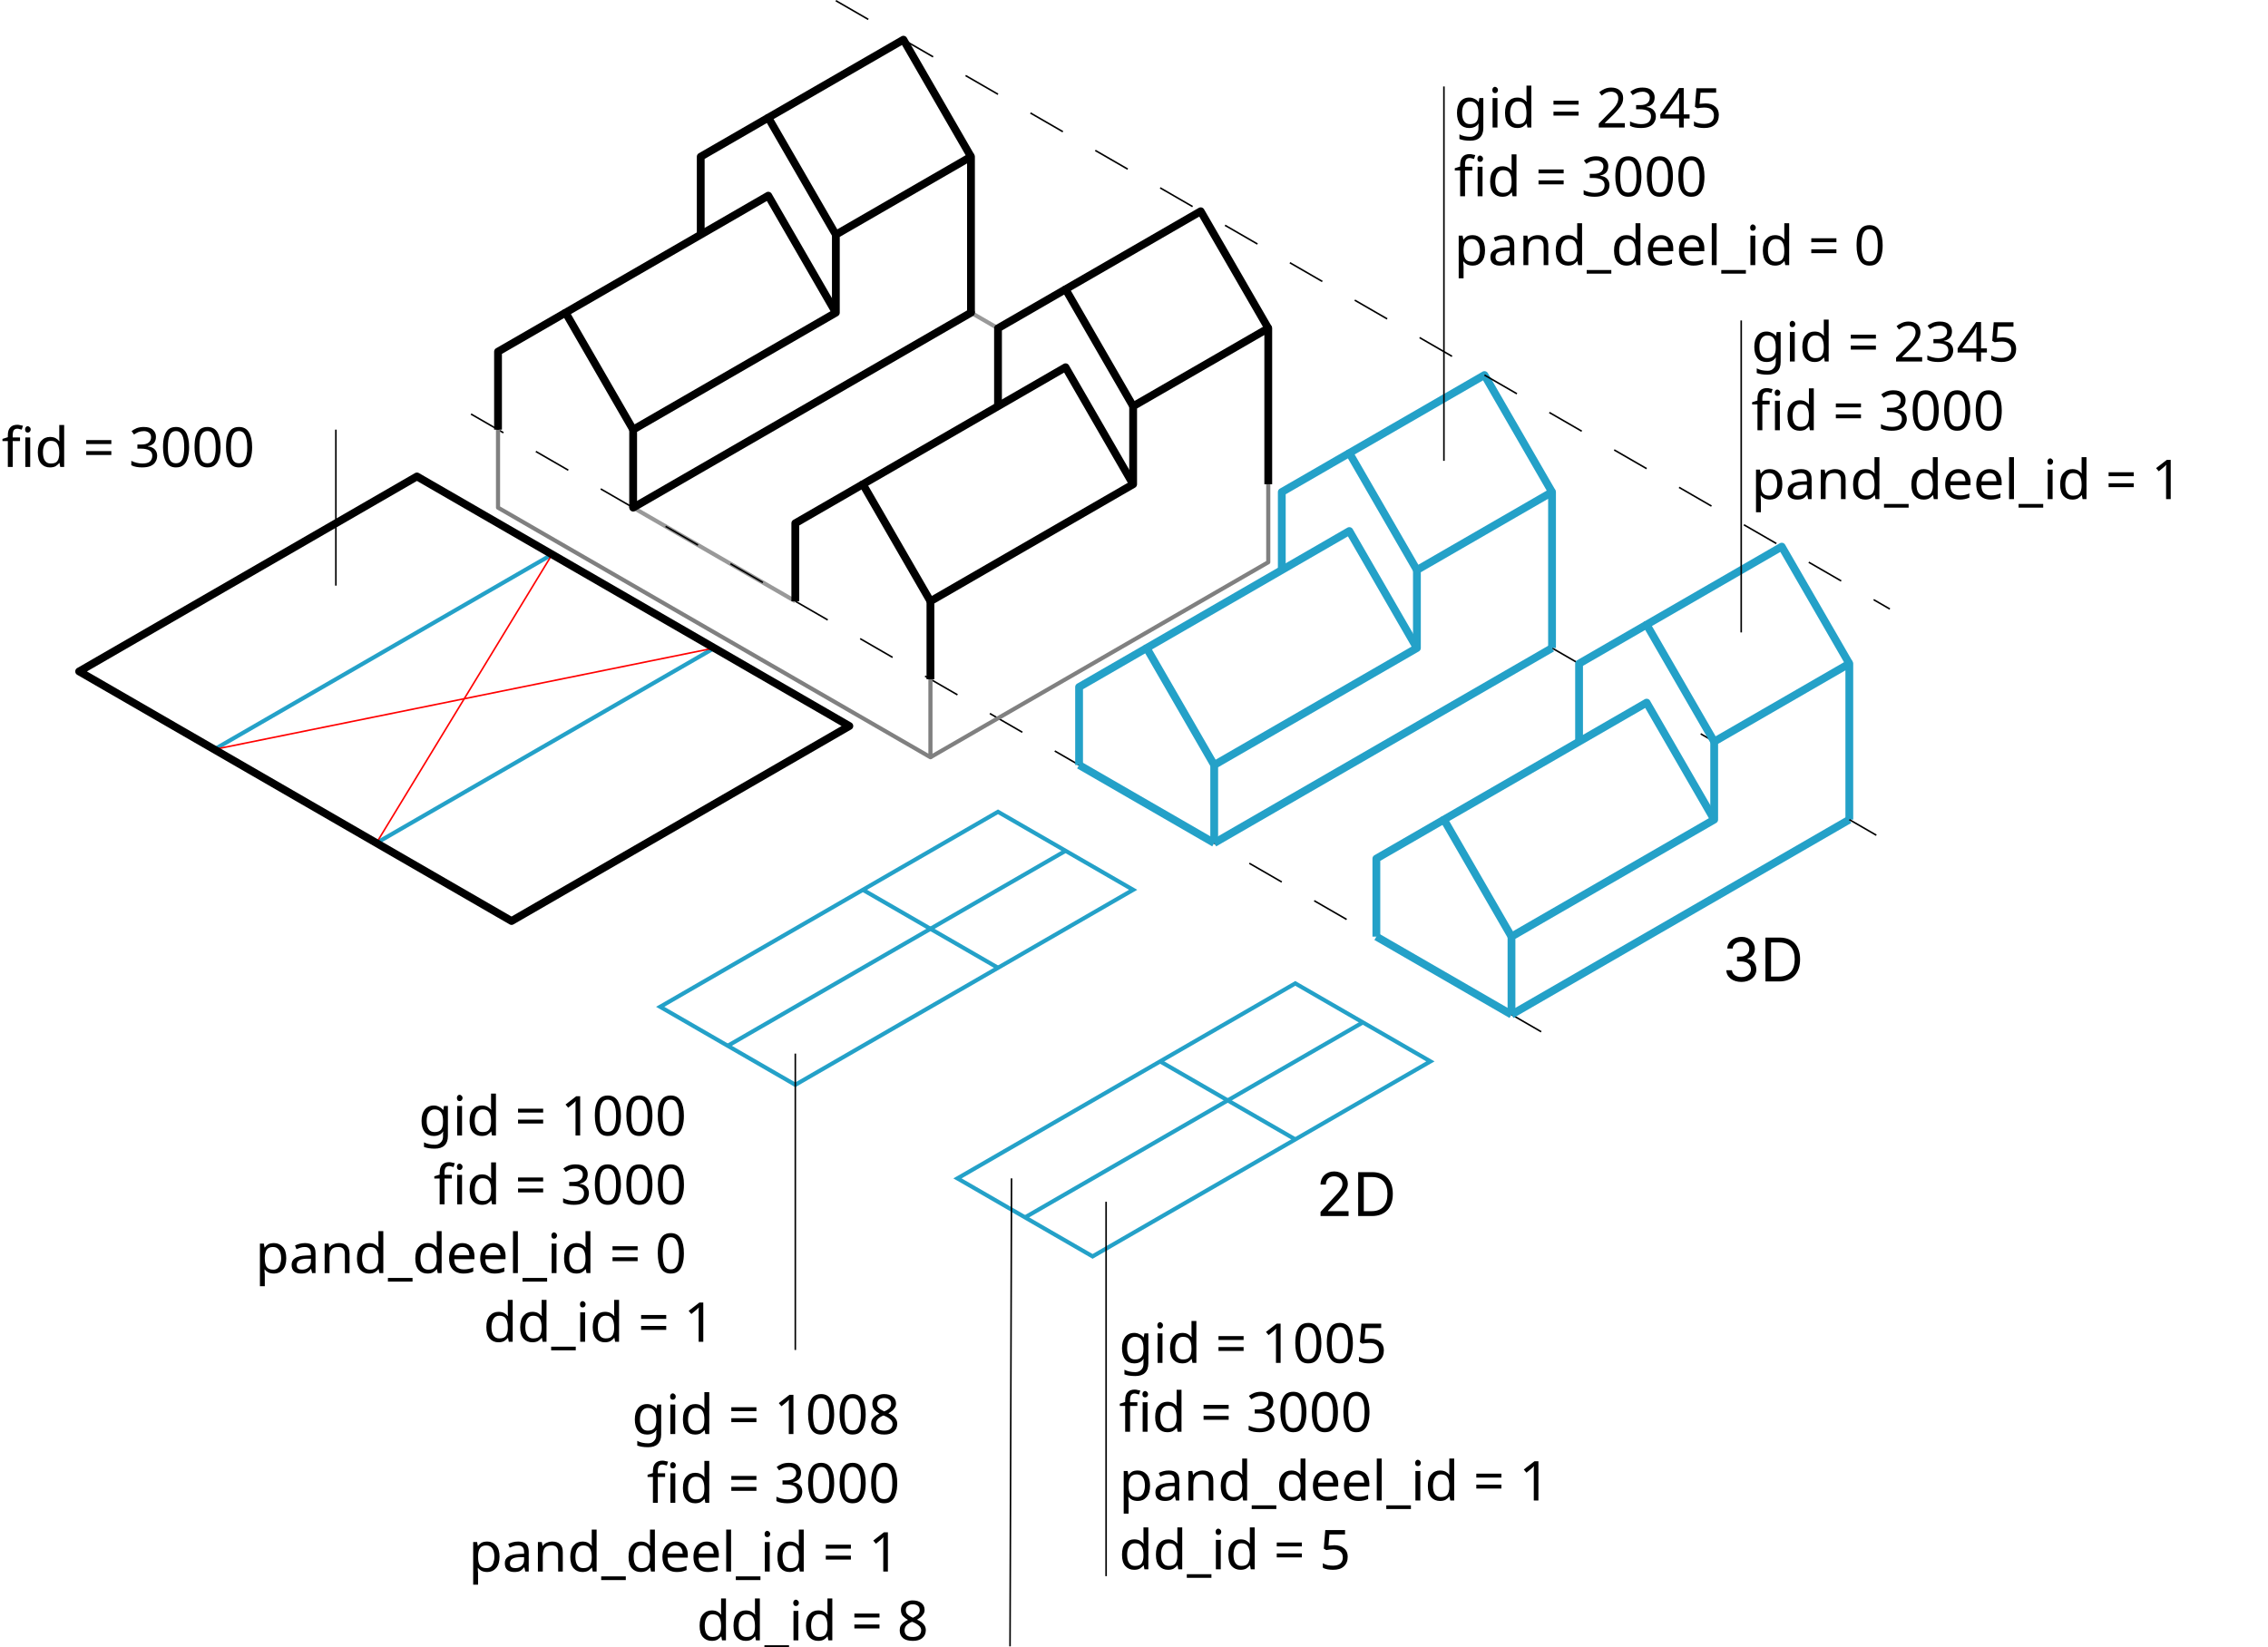
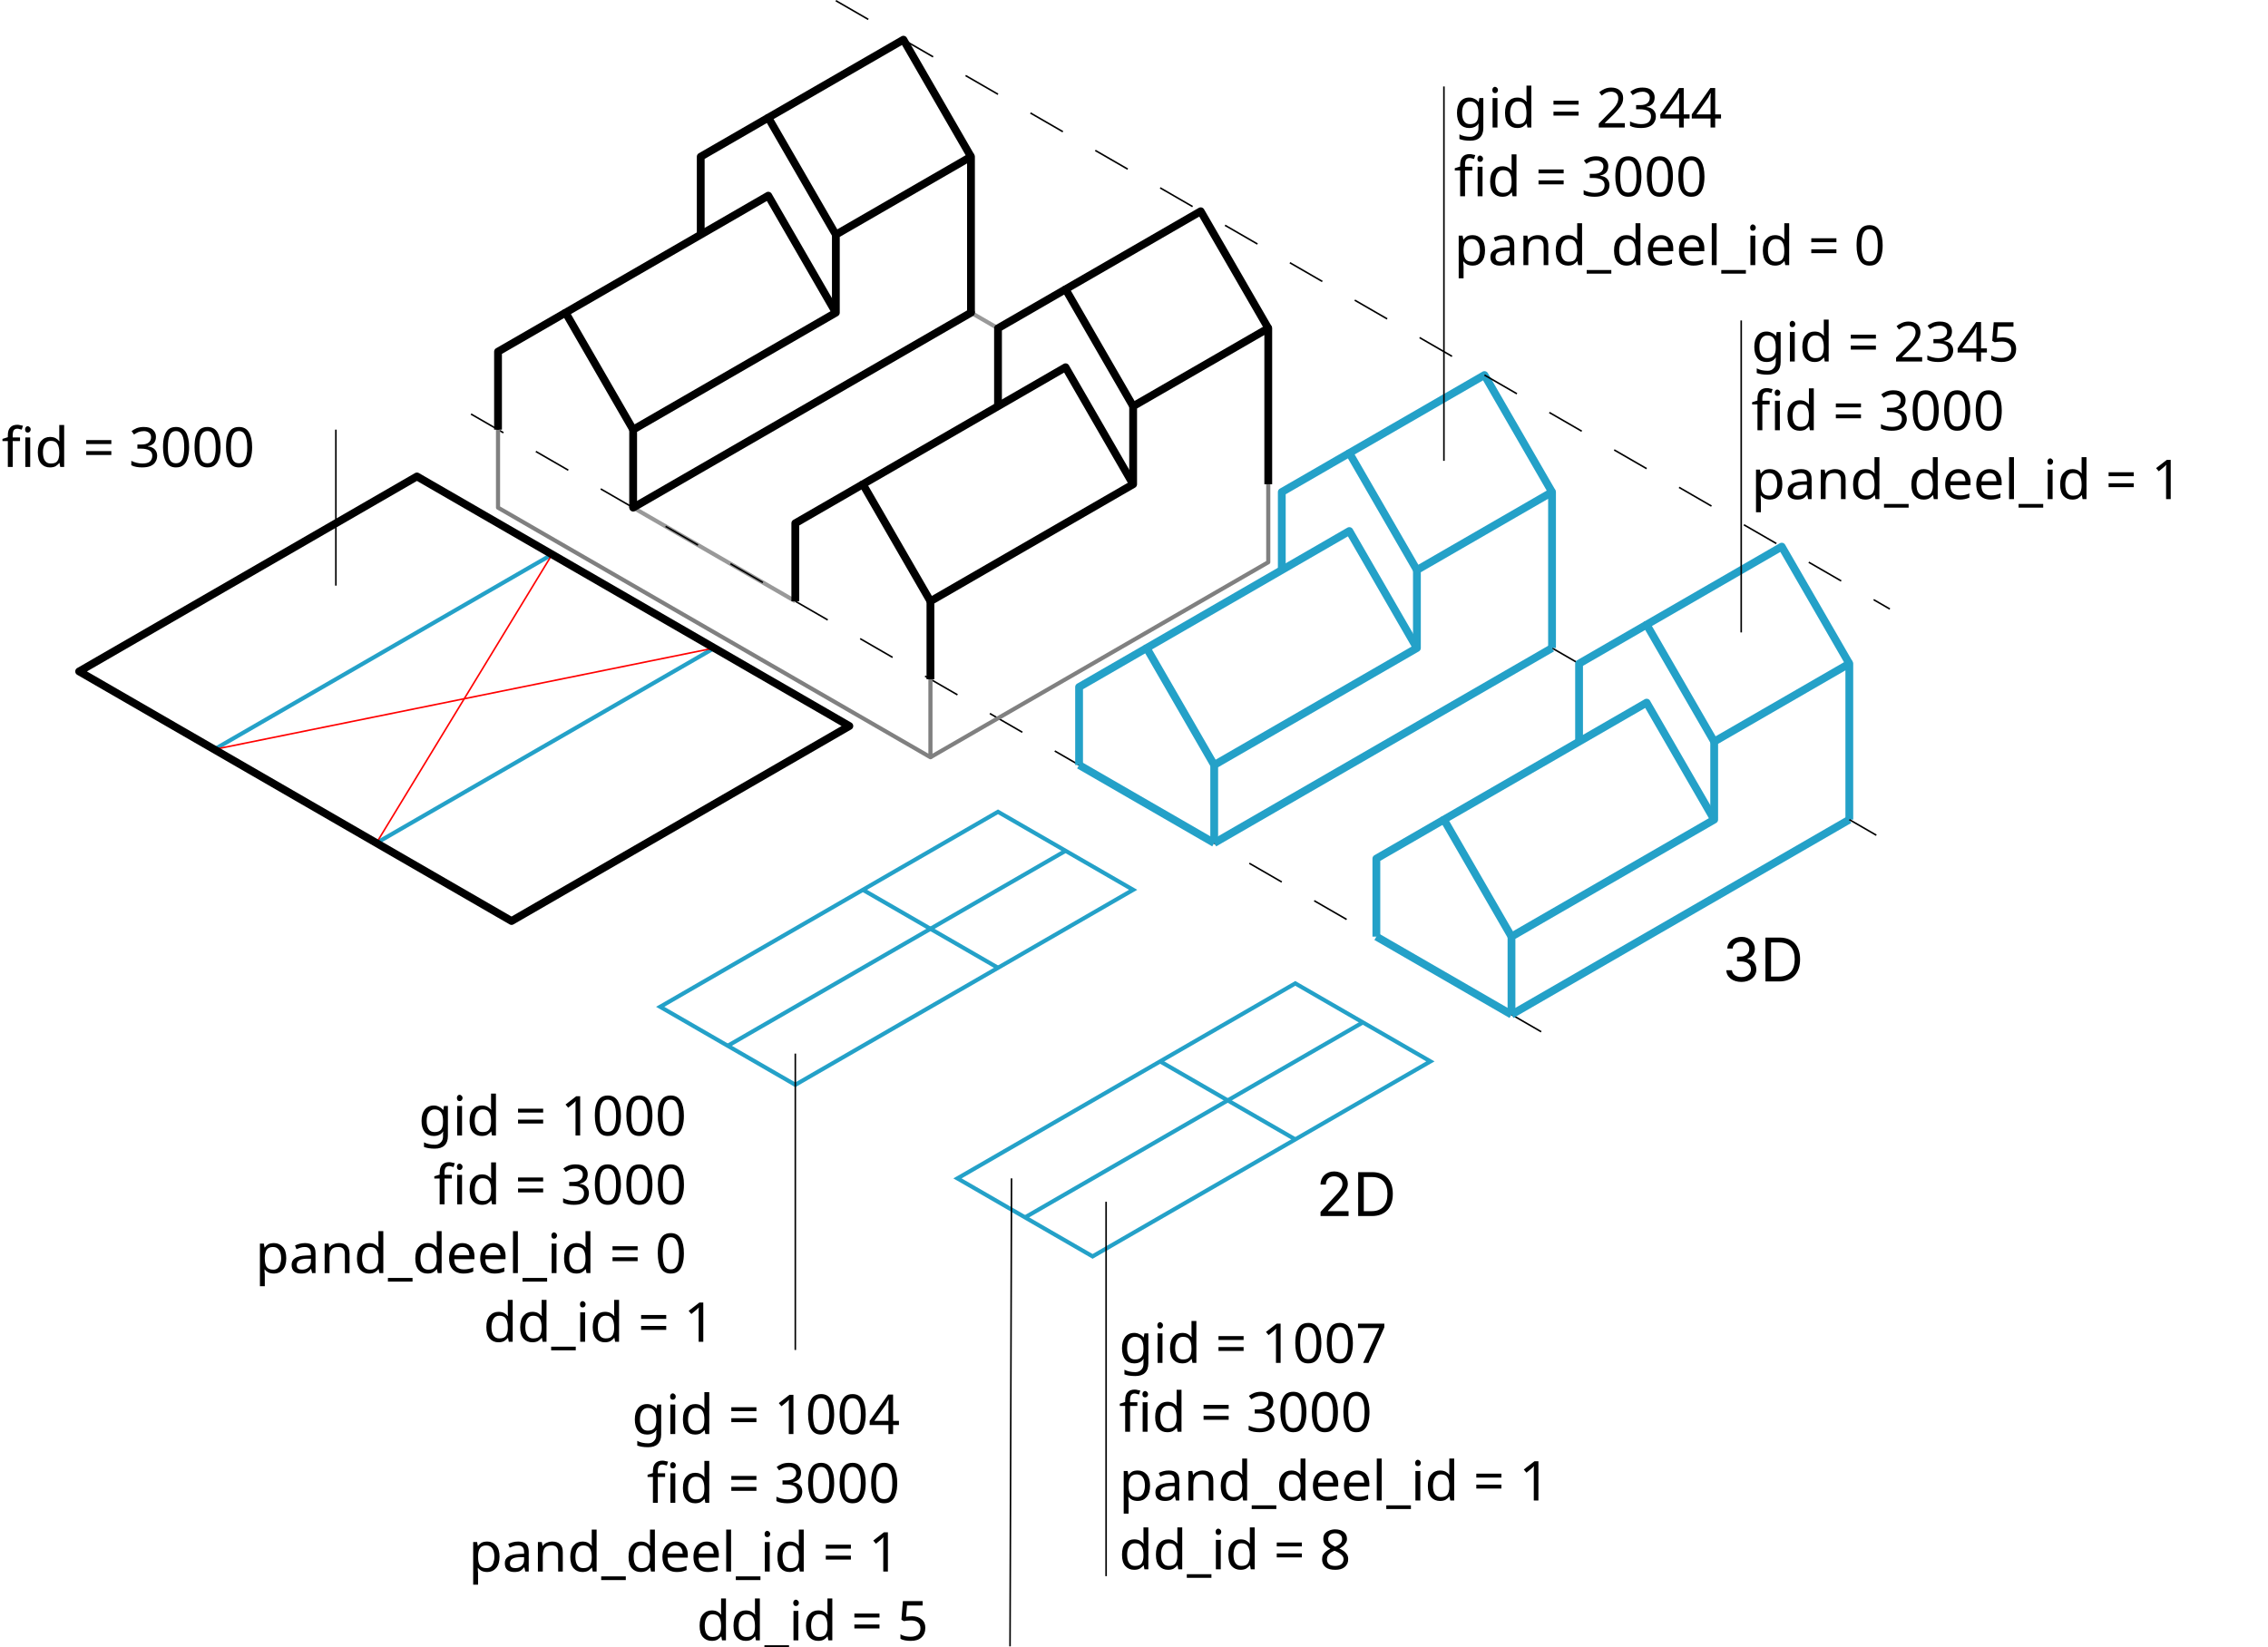
<svg xmlns="http://www.w3.org/2000/svg" xmlns:ns1="http://www.openswatchbook.org/uri/2009/osb" xmlns:xlink="http://www.w3.org/1999/xlink" width="145.354mm" height="105.543mm" viewBox="0 0 145.354 105.543" version="1.1" id="svg8">
  <defs id="defs2">
    <linearGradient id="linearGradient1136" ns1:paint="solid">
      <stop style="stop-color:#000000;stop-opacity:1;" offset="0" id="stop1134" />
    </linearGradient>
    <linearGradient id="linearGradient1130" ns1:paint="solid">
      <stop style="stop-color:#999999;stop-opacity:1;" offset="0" id="stop1128" />
    </linearGradient>
    <linearGradient id="linearGradient1124" ns1:paint="solid" gradientTransform="translate(-20.38544,44.68312)">
      <stop style="stop-color:#ff0000;stop-opacity:1;" offset="0" id="stop1122" />
    </linearGradient>
    <linearGradient id="linearGradient1118" ns1:paint="solid">
      <stop style="stop-color:#2d5fc1;stop-opacity:1;" offset="0" id="stop1116" />
    </linearGradient>
    <linearGradient id="linearGradient1112" ns1:paint="solid">
      <stop style="stop-color:#b4dde6;stop-opacity:1;" offset="0" id="stop1110" />
    </linearGradient>
    <linearGradient id="linearGradient1106" ns1:paint="solid" gradientTransform="matrix(0.2645833,0,0,0.2645833,-3.908444,225.4188)">
      <stop style="stop-color:#24a1c8;stop-opacity:1;" offset="0" id="stop1104" />
    </linearGradient>
    <marker style="overflow:visible" id="marker1582" refX="0" refY="0" orient="auto">
      <path transform="scale(-0.6)" d="M 8.719,4.034 -2.207,0.016 8.719,-4.002 c -1.745,2.372 -1.735,5.617 -6e-7,8.035 z" style="fill:#000000;fill-opacity:1;fill-rule:evenodd;stroke:#000000;stroke-width:0.625;stroke-linejoin:round;stroke-opacity:1" id="path1580" />
    </marker>
    <marker style="overflow:visible" id="marker1572" refX="0" refY="0" orient="auto">
      <path transform="scale(-0.6)" d="M 8.719,4.034 -2.207,0.016 8.719,-4.002 c -1.745,2.372 -1.735,5.617 -6e-7,8.035 z" style="fill:#000000;fill-opacity:1;fill-rule:evenodd;stroke:#000000;stroke-width:0.625;stroke-linejoin:round;stroke-opacity:1" id="path1570" />
    </marker>
    <marker style="overflow:visible" id="marker1562" refX="0" refY="0" orient="auto">
      <path transform="scale(-0.6)" d="M 8.719,4.034 -2.207,0.016 8.719,-4.002 c -1.745,2.372 -1.735,5.617 -6e-7,8.035 z" style="fill:#000000;fill-opacity:1;fill-rule:evenodd;stroke:#000000;stroke-width:0.625;stroke-linejoin:round;stroke-opacity:1" id="path1560" />
    </marker>
    <marker style="overflow:visible" id="marker1552" refX="0" refY="0" orient="auto">
      <path transform="scale(-0.6)" d="M 8.719,4.034 -2.207,0.016 8.719,-4.002 c -1.745,2.372 -1.735,5.617 -6e-7,8.035 z" style="fill:#000000;fill-opacity:1;fill-rule:evenodd;stroke:#000000;stroke-width:0.625;stroke-linejoin:round;stroke-opacity:1" id="path1550" />
    </marker>
    <marker style="overflow:visible" id="marker1488" refX="0" refY="0" orient="auto">
      <path transform="scale(-0.6)" d="M 8.719,4.034 -2.207,0.016 8.719,-4.002 c -1.745,2.372 -1.735,5.617 -6e-7,8.035 z" style="fill:#000000;fill-opacity:1;fill-rule:evenodd;stroke:#000000;stroke-width:0.625;stroke-linejoin:round;stroke-opacity:1" id="path1486" />
    </marker>
    <rect x="1.959" y="4.487" width="16.175" height="9.534" id="rect1056" />
    <linearGradient xlink:href="#linearGradient1124" id="linearGradient1126" x1="12.954" y1="57.543" x2="38.971" y2="57.543" gradientUnits="userSpaceOnUse" />
  </defs>
  <g id="layer3" transform="translate(-13.11506,-8.456694)" />
  <g id="layer1" transform="translate(-13.11506,-8.456694)" />
  <g id="layer2" style="display:inline" transform="translate(-13.11506,-8.456694)">
    <g id="g1652" transform="translate(-4.330127,-32.5)" />
  </g>
  <g id="layer4" style="display:inline" transform="translate(-13.11506,-8.456694)" />
  <g id="layer5" transform="translate(-13.11506,-8.456694)">
    <path style="fill:none;stroke:url(#linearGradient1106);stroke-width:0.265px;stroke-linecap:round;stroke-linejoin:round;stroke-opacity:1" d="M 58.89,50 37.239,62.5" id="path3836-4" />
    <path style="fill:none;stroke:url(#linearGradient1130);stroke-width:0.265px;stroke-linecap:butt;stroke-linejoin:miter;stroke-opacity:1" d="m 53.694,41 10.392,6" id="path1017" />
    <path style="fill:none;stroke:url(#linearGradient1130);stroke-width:0.265px;stroke-linecap:butt;stroke-linejoin:miter;stroke-opacity:1" d="M 75.344,28.5 77.076,29.5" id="path1019" />
    <path style="fill:none;stroke:#000000;stroke-width:0.1;stroke-linecap:butt;stroke-linejoin:miter;stroke-miterlimit:4;stroke-dasharray:2.4, 2.4;stroke-dashoffset:0;stroke-opacity:1" d="m 114.315,51 -1.732,-1" id="path1680" />
-     <path style="fill:none;stroke:#000000;stroke-width:0.1;stroke-linecap:butt;stroke-linejoin:miter;stroke-miterlimit:4;stroke-dasharray:none;stroke-dashoffset:0;stroke-opacity:1" d="m 122.976,56 -0.866,-0.5" id="path1682" />
    <path style="fill:none;stroke:#000000;stroke-width:0.1;stroke-linecap:butt;stroke-linejoin:miter;stroke-miterlimit:4;stroke-dasharray:2.4, 2.4;stroke-dashoffset:0;stroke-opacity:1" d="M 43.301,35 112.583,75" id="path1678-4" />
    <path style="fill:none;stroke:url(#linearGradient1106);stroke-width:0.265px;stroke-linecap:round;stroke-linejoin:round;stroke-opacity:1" d="M 48.497,44 26.847,56.5" id="path3836" />
    <g id="g1323-2" transform="translate(12.99038,32.5)" style="stroke-width:0.5;stroke-miterlimit:4;stroke-dasharray:none">
      <path style="fill:none;stroke:url(#linearGradient1106);stroke-width:0.5;stroke-linecap:butt;stroke-linejoin:round;stroke-miterlimit:4;stroke-dasharray:none;stroke-opacity:1" d="M 99.593,17.5 V 7.5 l -8.66,5 v 5 L 77.942,25 V 30" id="path1038-0-3" />
      <path style="fill:none;stroke:url(#linearGradient1106);stroke-width:0.5;stroke-linecap:butt;stroke-linejoin:round;stroke-miterlimit:4;stroke-dasharray:none;stroke-opacity:1" d="M 99.593,7.5 95.263,2e-6 86.603,5 l 4.33,7.5" id="path1040-3-0" />
      <path style="fill:none;stroke:url(#linearGradient1106);stroke-width:0.5;stroke-linecap:butt;stroke-linejoin:round;stroke-miterlimit:4;stroke-dasharray:none;stroke-opacity:1" d="M 77.942,25 73.612,17.5 86.603,10 l 4.33,7.5" id="path1042-8-1" />
      <path style="fill:none;stroke:url(#linearGradient1106);stroke-width:0.5;stroke-linecap:butt;stroke-linejoin:round;stroke-miterlimit:4;stroke-dasharray:none;stroke-opacity:1" d="m 73.612,17.5 -4.33,2.5 v 5" id="path1044-0-6" />
      <path style="fill:none;stroke:url(#linearGradient1106);stroke-width:0.5;stroke-linecap:butt;stroke-linejoin:round;stroke-miterlimit:4;stroke-dasharray:none;stroke-opacity:1" d="m 86.603,5 -4.33,2.5 v 5" id="path1046-7-6" />
      <path style="fill:none;stroke:url(#linearGradient1106);stroke-width:0.5;stroke-linecap:butt;stroke-linejoin:miter;stroke-miterlimit:4;stroke-dasharray:none;stroke-opacity:1" d="M 99.593,17.5 77.942,30" id="path1096-8-1" />
      <path style="fill:none;stroke:url(#linearGradient1106);stroke-width:0.5;stroke-linecap:butt;stroke-linejoin:miter;stroke-miterlimit:4;stroke-dasharray:none;stroke-opacity:1" d="M 77.942,30 69.282,25" id="path1303-8" />
    </g>
    <path style="fill:none;stroke:#000000;stroke-width:0.1;stroke-linecap:butt;stroke-linejoin:miter;stroke-miterlimit:4;stroke-dasharray:2.4, 2.4;stroke-dashoffset:0;stroke-opacity:1" d="M 66.684,8.5 134.234,47.5" id="path1678" />
    <path style="display:inline;fill:none;fill-opacity:1;stroke:none;stroke-width:0.265px;stroke-linecap:butt;stroke-linejoin:miter;stroke-opacity:1" d="M 53.694,41 45.033,36 66.684,23.5 75.344,28.5 53.694,41" id="path1102" />
    <path style="fill:none;stroke:#808080;stroke-width:0.265px;stroke-linecap:butt;stroke-linejoin:round;stroke-opacity:1" d="m 45.033,36 v 5 l 27.713,16 v -5" id="path1034" />
    <path style="fill:none;stroke:#808080;stroke-width:0.265px;stroke-linecap:butt;stroke-linejoin:round;stroke-opacity:1" d="M 72.746,57 94.397,44.5 v -5" id="path1036" />
    <g id="g1080" style="display:inline;stroke-width:0.1;stroke-linecap:round;stroke-linejoin:round;stroke-miterlimit:4;stroke-dasharray:none" transform="translate(13.8564,-6.000001)">
      <path style="fill:none;stroke:url(#linearGradient1126);stroke-width:0.1;stroke-linecap:round;stroke-linejoin:round;stroke-miterlimit:4;stroke-dasharray:none;stroke-dashoffset:0;stroke-opacity:1" d="M 12.99,62.5 45.033,56" id="path1074" />
      <path style="fill:none;stroke:#ff0000;stroke-width:0.1;stroke-linecap:round;stroke-linejoin:round;stroke-miterlimit:4;stroke-dasharray:none;stroke-dashoffset:0;stroke-opacity:1" d="M 34.641,50 23.383,68.5" id="path1076" />
    </g>
    <path style="display:inline;fill:none;stroke:#000000;stroke-width:0.5;stroke-linecap:round;stroke-linejoin:miter;stroke-miterlimit:4;stroke-dasharray:none;stroke-opacity:1" d="M 75.344,28.5 53.694,41" id="path1096" />
    <g id="g1068" style="display:inline;stroke:#000000;stroke-linejoin:round" transform="translate(40.70319,-21.5)">
      <g id="g1060" transform="translate(5.6766653e-8,15)" style="stroke:#000000;stroke-linejoin:round">
        <path style="fill:none;stroke:#000000;stroke-width:0.5;stroke-linecap:butt;stroke-linejoin:round;stroke-miterlimit:4;stroke-dasharray:none;stroke-opacity:1" d="M 34.641,35 V 25 l -8.66,5 v 5 L 12.99,42.5 v 5" id="path1038" />
        <path style="fill:none;stroke:#000000;stroke-width:0.5;stroke-linecap:butt;stroke-linejoin:round;stroke-miterlimit:4;stroke-dasharray:none;stroke-opacity:1" d="m 34.641,25 -4.33,-7.5 -8.66,5 4.33,7.5" id="path1040" />
        <path style="fill:none;stroke:#000000;stroke-width:0.5;stroke-linecap:butt;stroke-linejoin:round;stroke-miterlimit:4;stroke-dasharray:none;stroke-opacity:1" d="m 12.99,42.5 -4.33,-7.5 12.99,-7.5 4.33,7.5" id="path1042" />
        <path style="fill:none;stroke:#000000;stroke-width:0.5;stroke-linecap:butt;stroke-linejoin:round;stroke-miterlimit:4;stroke-dasharray:none;stroke-opacity:1" d="m 8.66,35 -4.33,2.5 V 42.5" id="path1044" />
        <path style="fill:none;stroke:#000000;stroke-width:0.5;stroke-linecap:butt;stroke-linejoin:round;stroke-miterlimit:4;stroke-dasharray:none;stroke-opacity:1" d="m 21.651,22.5 -4.33,2.5 v 5" id="path1046" />
      </g>
    </g>
    <g id="g1729" transform="translate(-33.77499,-3.499999)" style="stroke:url(#linearGradient1106)">
      <path style="fill:none;stroke:url(#linearGradient1106);stroke-width:0.265px;stroke-linecap:butt;stroke-linejoin:miter;stroke-opacity:1" d="M 89.201,76.5 110.851,64 119.512,69 97.861,81.5 Z" id="path1693-1" />
      <path style="fill:none;stroke:url(#linearGradient1106);stroke-width:0.265px;stroke-linecap:butt;stroke-linejoin:miter;stroke-opacity:1" d="M 93.531,79 115.181,66.5" id="path1718" />
      <path style="fill:none;stroke:url(#linearGradient1106);stroke-width:0.265px;stroke-linecap:butt;stroke-linejoin:miter;stroke-opacity:1" d="m 110.851,74 -8.66,-5" id="path1720" />
    </g>
    <path style="fill:none;stroke:#000000;stroke-width:0.5;stroke-linecap:round;stroke-linejoin:round;stroke-miterlimit:4;stroke-dasharray:none;stroke-opacity:1" d="M 18.187,51.5 45.899,67.5 67.55,55 39.837,39 Z" id="path1691-6" />
    <text xml:space="preserve" style="font-size:3.881px;line-height:1.25;font-family:Inter;-inkscape-font-specification:'Inter, Normal';stroke-width:0.265" x="123.518" y="71.378" id="text3766">
      <tspan id="tspan3764" x="123.518" y="71.378" style="stroke-width:0.265">3D</tspan>
    </text>
    <text xml:space="preserve" style="font-size:3.881px;line-height:1.25;font-family:Inter;-inkscape-font-specification:'Inter, Normal';stroke-width:0.265" x="97.449" y="86.415" id="text3770">
      <tspan id="tspan3768" x="97.449" y="86.415" style="stroke-width:0.265">2D</tspan>
    </text>
    <path style="fill:none;stroke:#000000;stroke-width:0.1;stroke-linecap:butt;stroke-linejoin:miter;stroke-miterlimit:4;stroke-dasharray:none;stroke-opacity:1" d="m 34.641,36 v 10" id="path3804" />
    <g id="g1068-9" style="display:inline;stroke:#000000;stroke-linejoin:round" transform="translate(59.75575,-10.5)">
      <g id="g1060-3" transform="translate(5.6766653e-8,15)" style="stroke:#000000;stroke-linejoin:round">
        <path style="fill:none;stroke:#000000;stroke-width:0.5;stroke-linecap:butt;stroke-linejoin:round;stroke-miterlimit:4;stroke-dasharray:none;stroke-opacity:1" d="M 34.641,35 V 25 l -8.66,5 v 5 L 12.99,42.5 v 5" id="path1038-2" />
        <path style="fill:none;stroke:#000000;stroke-width:0.5;stroke-linecap:butt;stroke-linejoin:round;stroke-miterlimit:4;stroke-dasharray:none;stroke-opacity:1" d="m 34.641,25 -4.33,-7.5 -8.66,5 4.33,7.5" id="path1040-4" />
        <path style="fill:none;stroke:#000000;stroke-width:0.5;stroke-linecap:butt;stroke-linejoin:round;stroke-miterlimit:4;stroke-dasharray:none;stroke-opacity:1" d="m 12.99,42.5 -4.33,-7.5 12.99,-7.5 4.33,7.5" id="path1042-3" />
        <path style="fill:none;stroke:#000000;stroke-width:0.5;stroke-linecap:butt;stroke-linejoin:round;stroke-miterlimit:4;stroke-dasharray:none;stroke-opacity:1" d="m 8.66,35 -4.33,2.5 V 42.5" id="path1044-7" />
        <path style="fill:none;stroke:#000000;stroke-width:0.5;stroke-linecap:butt;stroke-linejoin:round;stroke-miterlimit:4;stroke-dasharray:none;stroke-opacity:1" d="m 21.651,22.5 -4.33,2.5 v 5" id="path1046-1" />
      </g>
    </g>
    <g id="g1729-6" transform="translate(-14.72243,7.5)" style="stroke:url(#linearGradient1106)">
      <path style="fill:none;stroke:url(#linearGradient1106);stroke-width:0.265px;stroke-linecap:butt;stroke-linejoin:miter;stroke-opacity:1" d="M 89.201,76.5 110.851,64 119.512,69 97.861,81.5 Z" id="path1693-1-4" />
      <path style="fill:none;stroke:url(#linearGradient1106);stroke-width:0.265px;stroke-linecap:butt;stroke-linejoin:miter;stroke-opacity:1" d="M 93.531,79 115.181,66.5" id="path1718-8" />
      <path style="fill:none;stroke:url(#linearGradient1106);stroke-width:0.265px;stroke-linecap:butt;stroke-linejoin:miter;stroke-opacity:1" d="m 110.851,74 -8.66,-5" id="path1720-5" />
    </g>
    <text xml:space="preserve" style="font-style:normal;font-variant:normal;font-weight:normal;font-stretch:normal;font-size:3.528px;line-height:1.25;font-family:'Roboto Mono';-inkscape-font-specification:'Roboto Mono, Normal';font-variant-ligatures:normal;font-variant-caps:normal;font-variant-numeric:normal;font-variant-east-asian:normal;text-align:end;text-anchor:end;stroke-width:0.265;" x="63.541" y="81.251" id="text3770-3">
      <tspan id="tspan957" x="63.541" y="81.251">gid = 1000</tspan>
      <tspan id="tspan959" x="63.541" y="85.661">fid = 3000</tspan>
      <tspan id="tspan961" x="63.541" y="90.07">pand_deel_id = 0</tspan>
      <tspan id="tspan963" x="63.541" y="94.48">dd_id = 1</tspan>
    </text>
-     <text xml:space="preserve" style="font-style:normal;font-variant:normal;font-weight:normal;font-stretch:normal;font-size:3.528px;line-height:1.25;font-family:'Roboto Mono';-inkscape-font-specification:'Roboto Mono, Normal';font-variant-ligatures:normal;font-variant-caps:normal;font-variant-numeric:normal;font-variant-east-asian:normal;text-align:end;text-anchor:end;stroke-width:0.265;" x="77.209" y="100.388" id="text3770-3-0">
-       <tspan id="tspan992" x="77.209" y="100.388">gid = 1008</tspan>
+     <text xml:space="preserve" style="font-style:normal;font-variant:normal;font-weight:normal;font-stretch:normal;font-size:3.528px;line-height:1.25;font-family:'Roboto Mono';-inkscape-font-specification:'Roboto Mono, Normal';font-variant-ligatures:normal;font-variant-caps:normal;font-variant-numeric:normal;font-variant-east-asian:normal;text-align:end;text-anchor:end;stroke-width:0.265" x="77.209" y="100.388" id="text3770-3-0">
+       <tspan id="tspan992" x="77.209" y="100.388">gid = 1004</tspan>
      <tspan id="tspan994" x="77.209" y="104.798">fid = 3000</tspan>
      <tspan id="tspan996" x="77.209" y="109.207">pand_deel_id = 1</tspan>
-       <tspan id="tspan998" x="77.209" y="113.617">dd_id = 8</tspan>
+       <tspan id="tspan998" x="77.209" y="113.617">dd_id = 5</tspan>
    </text>
    <path style="fill:none;stroke:#000000;stroke-width:0.1;stroke-linecap:butt;stroke-linejoin:miter;stroke-miterlimit:4;stroke-dasharray:none;stroke-opacity:1" d="M 64.086,95 V 76" id="path3804-6" />
    <path style="fill:none;stroke:#000000;stroke-width:0.1;stroke-linecap:butt;stroke-linejoin:miter;stroke-miterlimit:4;stroke-dasharray:none;stroke-opacity:1" d="m 77.847,114 0.096,-30" id="path3804-6-6" />
    <g id="g1323-2-0" transform="translate(32.04294,43.5)" style="stroke-width:0.5;stroke-miterlimit:4;stroke-dasharray:none">
      <path style="fill:none;stroke:url(#linearGradient1106);stroke-width:0.5;stroke-linecap:butt;stroke-linejoin:round;stroke-miterlimit:4;stroke-dasharray:none;stroke-opacity:1" d="M 99.593,17.5 V 7.5 l -8.66,5 v 5 L 77.942,25 V 30" id="path1038-0-3-1" />
      <path style="fill:none;stroke:url(#linearGradient1106);stroke-width:0.5;stroke-linecap:butt;stroke-linejoin:round;stroke-miterlimit:4;stroke-dasharray:none;stroke-opacity:1" d="M 99.593,7.5 95.263,2e-6 86.603,5 l 4.33,7.5" id="path1040-3-0-5" />
      <path style="fill:none;stroke:url(#linearGradient1106);stroke-width:0.5;stroke-linecap:butt;stroke-linejoin:round;stroke-miterlimit:4;stroke-dasharray:none;stroke-opacity:1" d="M 77.942,25 73.612,17.5 86.603,10 l 4.33,7.5" id="path1042-8-1-9" />
      <path style="fill:none;stroke:url(#linearGradient1106);stroke-width:0.5;stroke-linecap:butt;stroke-linejoin:round;stroke-miterlimit:4;stroke-dasharray:none;stroke-opacity:1" d="m 73.612,17.5 -4.33,2.5 v 5" id="path1044-0-6-7" />
      <path style="fill:none;stroke:url(#linearGradient1106);stroke-width:0.5;stroke-linecap:butt;stroke-linejoin:round;stroke-miterlimit:4;stroke-dasharray:none;stroke-opacity:1" d="m 86.603,5 -4.33,2.5 v 5" id="path1046-7-6-0" />
      <path style="fill:none;stroke:url(#linearGradient1106);stroke-width:0.5;stroke-linecap:butt;stroke-linejoin:miter;stroke-miterlimit:4;stroke-dasharray:none;stroke-opacity:1" d="M 99.593,17.5 77.942,30" id="path1096-8-1-6" />
      <path style="fill:none;stroke:url(#linearGradient1106);stroke-width:0.5;stroke-linecap:butt;stroke-linejoin:miter;stroke-miterlimit:4;stroke-dasharray:none;stroke-opacity:1" d="M 77.942,30 69.282,25" id="path1303-8-2" />
    </g>
    <path style="fill:none;stroke:#000000;stroke-width:0.1;stroke-linecap:butt;stroke-linejoin:miter;stroke-miterlimit:4;stroke-dasharray:none;stroke-opacity:1" d="M 84.004,109.5 V 85.5" id="path3804-6-6-7" />
-     <text xml:space="preserve" style="font-style:normal;font-variant:normal;font-weight:normal;font-stretch:normal;font-size:3.528px;line-height:1.25;font-family:'Roboto Mono';-inkscape-font-specification:'Roboto Mono, Normal';font-variant-ligatures:normal;font-variant-caps:normal;font-variant-numeric:normal;font-variant-east-asian:normal;text-align:start;text-anchor:start;stroke-width:0.265;" x="84.835" y="95.829" id="text3770-3-0-7">
-       <tspan id="tspan1172" x="84.835" y="95.829">gid = 1005</tspan>
+     <text xml:space="preserve" style="font-style:normal;font-variant:normal;font-weight:normal;font-stretch:normal;font-size:3.528px;line-height:1.25;font-family:'Roboto Mono';-inkscape-font-specification:'Roboto Mono, Normal';font-variant-ligatures:normal;font-variant-caps:normal;font-variant-numeric:normal;font-variant-east-asian:normal;text-align:start;text-anchor:start;stroke-width:0.265" x="84.835" y="95.829" id="text3770-3-0-7">
+       <tspan id="tspan1172" x="84.835" y="95.829">gid = 1007</tspan>
      <tspan id="tspan1174" x="84.835" y="100.239">fid = 3000</tspan>
      <tspan id="tspan1176" x="84.835" y="104.649">pand_deel_id = 1</tspan>
-       <tspan id="tspan1178" x="84.835" y="109.059">dd_id = 5</tspan>
+       <tspan id="tspan1178" x="84.835" y="109.059">dd_id = 8</tspan>
    </text>
    <text xml:space="preserve" style="font-style:normal;font-variant:normal;font-weight:normal;font-stretch:normal;font-size:3.528px;line-height:1.25;font-family:'Roboto Mono';-inkscape-font-specification:'Roboto Mono, Normal';font-variant-ligatures:normal;font-variant-caps:normal;font-variant-numeric:normal;font-variant-east-asian:normal;text-align:end;text-anchor:end;stroke-width:0.265;" x="34.032" y="38.387" id="text3770-3-9">
      <tspan id="tspan1207" x="34.032" y="38.387">fid = 3000</tspan>
    </text>
    <text xml:space="preserve" style="font-style:normal;font-variant:normal;font-weight:normal;font-stretch:normal;font-size:3.528px;line-height:1.25;font-family:'Roboto Mono';-inkscape-font-specification:'Roboto Mono, Normal';font-variant-ligatures:normal;font-variant-caps:normal;font-variant-numeric:normal;font-variant-east-asian:normal;text-align:start;text-anchor:start;stroke-width:0.265;" x="125.358" y="31.633" id="text3770-3-7">
      <tspan id="tspan1284" x="125.358" y="31.633">gid = 2345</tspan>
      <tspan id="tspan1286" x="125.358" y="36.042">fid = 3000</tspan>
      <tspan id="tspan1288" x="125.358" y="40.452">pand_deel_id = 1</tspan>
    </text>
    <path style="fill:none;stroke:#000000;stroke-width:0.1;stroke-linecap:butt;stroke-linejoin:miter;stroke-miterlimit:4;stroke-dasharray:none;stroke-opacity:1" d="m 124.708,29 v 20" id="path3804-68" />
-     <text xml:space="preserve" style="font-style:normal;font-variant:normal;font-weight:normal;font-stretch:normal;font-size:3.528px;line-height:1.25;font-family:'Roboto Mono';-inkscape-font-specification:'Roboto Mono, Normal';font-variant-ligatures:normal;font-variant-caps:normal;font-variant-numeric:normal;font-variant-east-asian:normal;text-align:start;text-anchor:start;stroke-width:0.265;" x="106.306" y="16.633" id="text3770-3-7-5">
-       <tspan id="tspan1236-6" x="106.306" y="16.633" style="stroke-width:0.265;-inkscape-font-specification:'Roboto Mono, Normal';font-family:'Roboto Mono';font-weight:normal;font-style:normal;font-stretch:normal;font-variant:normal;font-size:3.528px;font-variant-ligatures:normal;font-variant-caps:normal;font-variant-numeric:normal;font-variant-east-asian:normal;">gid = 2345</tspan>
-       <tspan id="tspan1238-0" x="106.306" y="21.042" style="stroke-width:0.265;-inkscape-font-specification:'Roboto Mono, Normal';font-family:'Roboto Mono';font-weight:normal;font-style:normal;font-stretch:normal;font-variant:normal;font-size:3.528px;font-variant-ligatures:normal;font-variant-caps:normal;font-variant-numeric:normal;font-variant-east-asian:normal;">fid = 3000</tspan>
-       <tspan id="tspan1240-4" x="106.306" y="25.452" style="stroke-width:0.265;-inkscape-font-specification:'Roboto Mono, Normal';font-family:'Roboto Mono';font-weight:normal;font-style:normal;font-stretch:normal;font-variant:normal;font-size:3.528px;font-variant-ligatures:normal;font-variant-caps:normal;font-variant-numeric:normal;font-variant-east-asian:normal;">pand_deel_id = 0</tspan>
+     <text xml:space="preserve" style="font-style:normal;font-variant:normal;font-weight:normal;font-stretch:normal;font-size:3.528px;line-height:1.25;font-family:'Roboto Mono';-inkscape-font-specification:'Roboto Mono, Normal';font-variant-ligatures:normal;font-variant-caps:normal;font-variant-numeric:normal;font-variant-east-asian:normal;text-align:start;text-anchor:start;stroke-width:0.265" x="106.306" y="16.633" id="text3770-3-7-5">
+       <tspan id="tspan1236-6" x="106.306" y="16.633" style="font-style:normal;font-variant:normal;font-weight:normal;font-stretch:normal;font-size:3.528px;font-family:'Roboto Mono';-inkscape-font-specification:'Roboto Mono, Normal';font-variant-ligatures:normal;font-variant-caps:normal;font-variant-numeric:normal;font-variant-east-asian:normal;stroke-width:0.265">gid = 2344</tspan>
+       <tspan id="tspan1238-0" x="106.306" y="21.042" style="font-style:normal;font-variant:normal;font-weight:normal;font-stretch:normal;font-size:3.528px;font-family:'Roboto Mono';-inkscape-font-specification:'Roboto Mono, Normal';font-variant-ligatures:normal;font-variant-caps:normal;font-variant-numeric:normal;font-variant-east-asian:normal;stroke-width:0.265">fid = 3000</tspan>
+       <tspan id="tspan1240-4" x="106.306" y="25.452" style="font-style:normal;font-variant:normal;font-weight:normal;font-stretch:normal;font-size:3.528px;font-family:'Roboto Mono';-inkscape-font-specification:'Roboto Mono, Normal';font-variant-ligatures:normal;font-variant-caps:normal;font-variant-numeric:normal;font-variant-east-asian:normal;stroke-width:0.265">pand_deel_id = 0</tspan>
    </text>
    <path style="fill:none;stroke:#000000;stroke-width:0.1;stroke-linecap:butt;stroke-linejoin:miter;stroke-miterlimit:4;stroke-dasharray:none;stroke-opacity:1" d="m 105.655,14 v 24" id="path3804-68-6" />
    <path style="fill:none;stroke:#000000;stroke-width:0.1;stroke-linecap:butt;stroke-linejoin:miter;stroke-miterlimit:4;stroke-dasharray:2.4, 2.4;stroke-dashoffset:0;stroke-opacity:1" d="m 133.368,62 -1.732,-1" id="path1680-7" />
  </g>
</svg>
